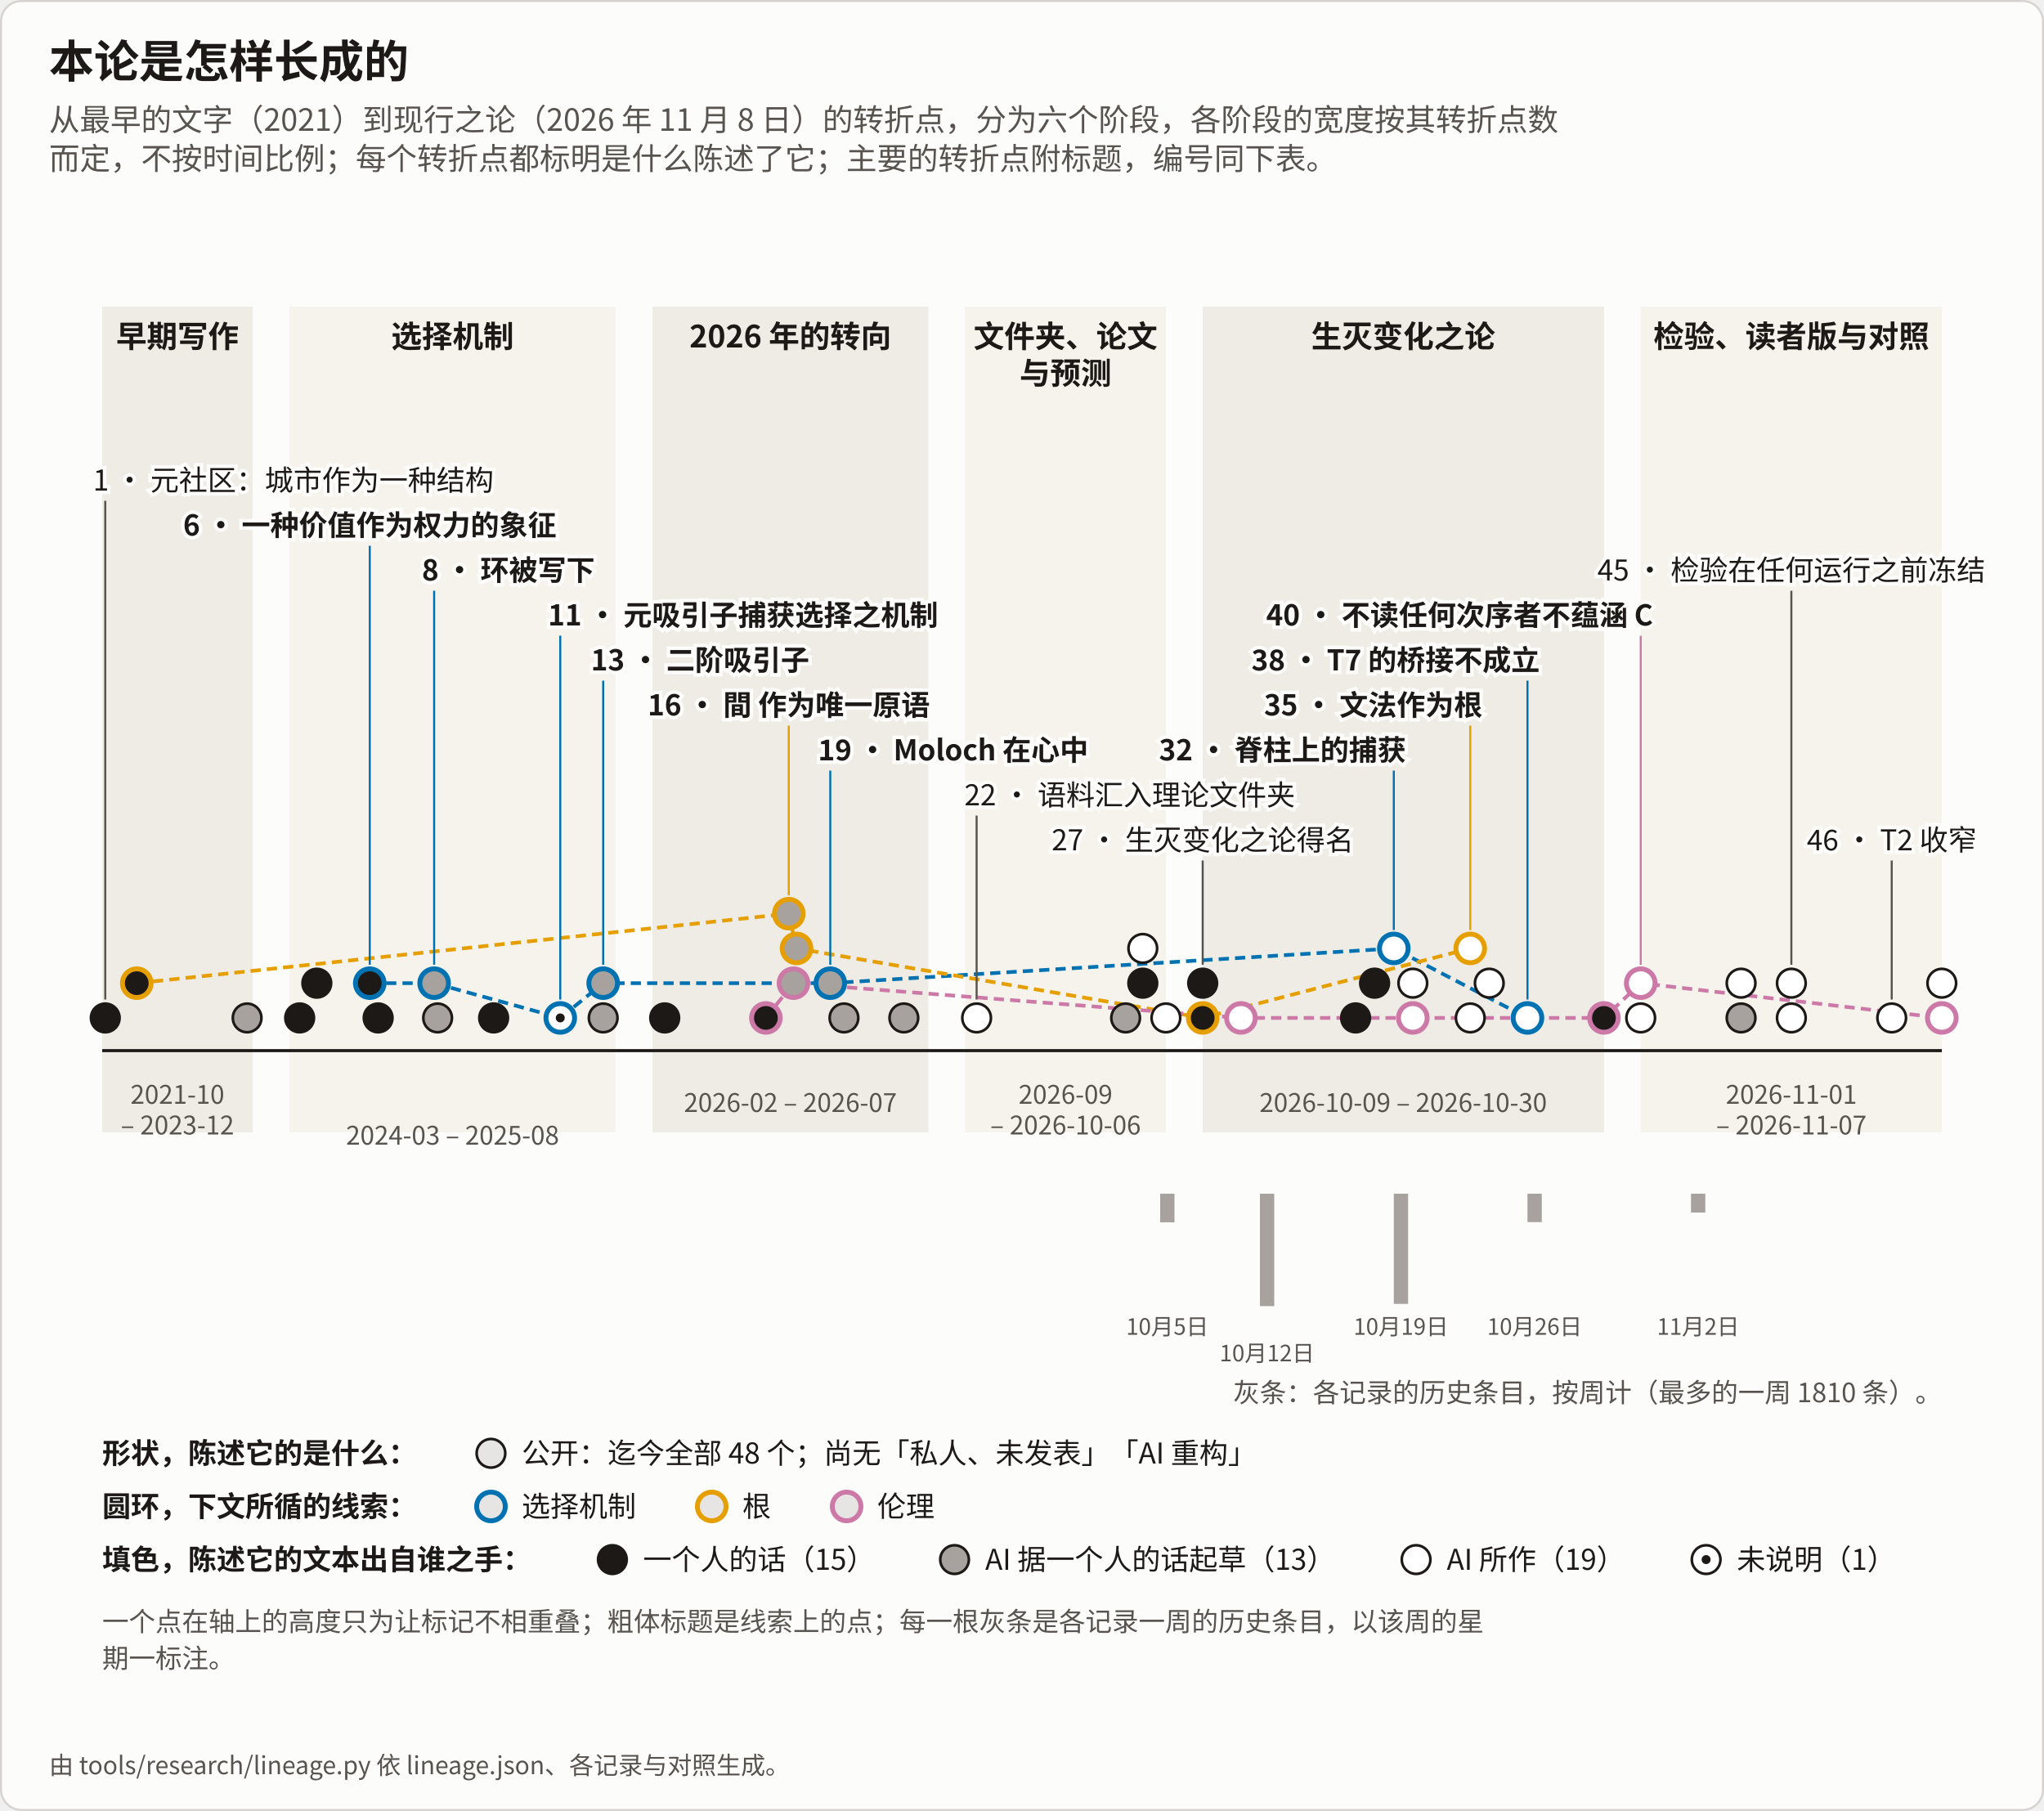
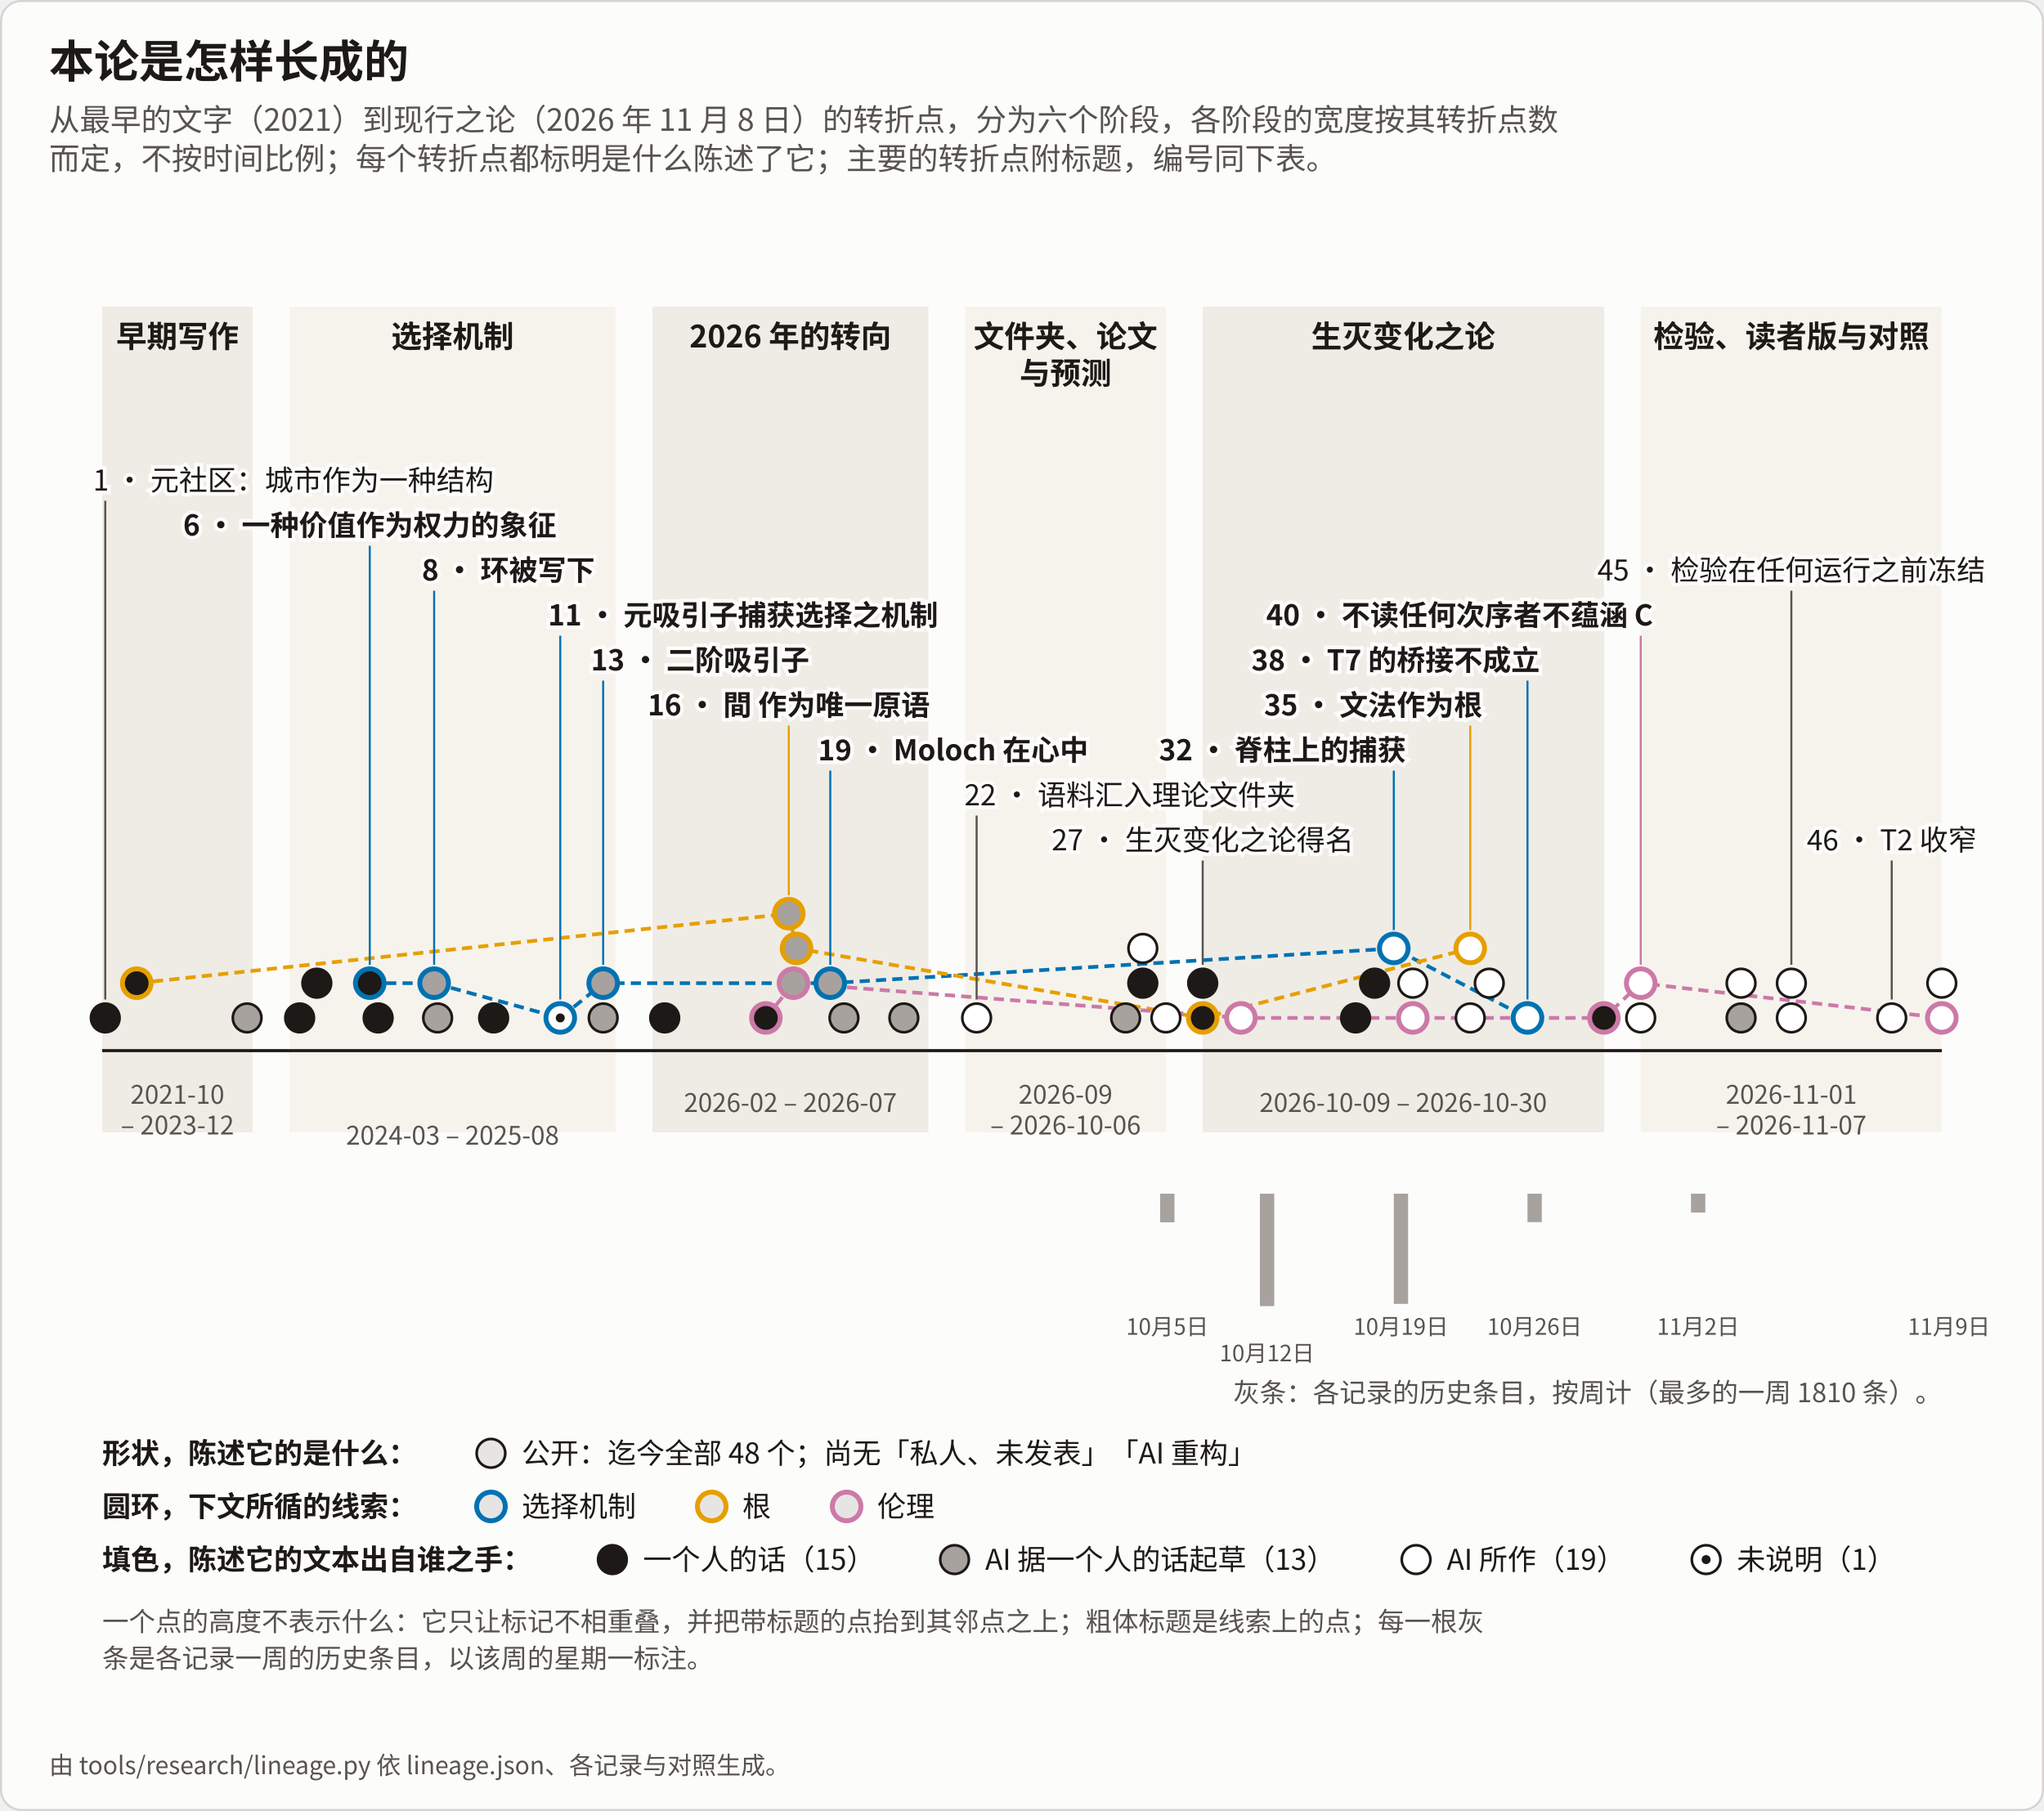
<svg xmlns="http://www.w3.org/2000/svg" viewBox="0 0 1000 886" width="1000" height="886" role="img" aria-labelledby="lineage-title" font-family="'PingFang SC', 'Hiragino Sans GB', 'Noto Sans CJK SC', 'Microsoft YaHei', sans-serif">
  <rect x="0.5" y="0.5" width="999" height="885" rx="10" fill="#fcfcfb" stroke="#d6d3d1" />
  <text x="24.0" y="38.0" font-size="22" font-weight="bold" text-anchor="start" fill="#1c1917">本论是怎样长成的</text>
  <text x="24.0" y="64.0" font-size="15" text-anchor="start" fill="#57534e">从最早的文字（2021）到现行之论（2026 年 11 月 8 日）的转折点，分为六个阶段，各阶段的宽度按其转折点数</text>
  <text x="24.0" y="83.0" font-size="15" text-anchor="start" fill="#57534e">而定，不按时间比例；每个转折点都标明是什么陈述了它；主要的转折点附标题，编号同下表。</text>
  <rect x="50.0" y="150" width="73.6" height="404" fill="#efece6" />
  <text x="86.8" y="170.0" font-size="15" font-weight="bold" text-anchor="middle" fill="#1c1917">早期写作</text>
  <text x="86.8" y="540.0" font-size="12.5" text-anchor="middle" fill="#57534e">2021-10</text>
  <text x="86.8" y="555.0" font-size="12.5" text-anchor="middle" fill="#57534e">– 2023-12</text>
  <rect x="141.6" y="150" width="159.5" height="404" fill="#f6f3ed" />
  <text x="221.4" y="170.0" font-size="15" font-weight="bold" text-anchor="middle" fill="#1c1917">选择机制</text>
  <text x="221.4" y="560.0" font-size="12.5" text-anchor="middle" fill="#57534e">2024-03 – 2025-08</text>
  <rect x="319.2" y="150" width="135.0" height="404" fill="#efece6" />
  <text x="386.7" y="170.0" font-size="15" font-weight="bold" text-anchor="middle" fill="#1c1917">2026 年的转向</text>
  <text x="386.7" y="544.0" font-size="12.5" text-anchor="middle" fill="#57534e">2026-02 – 2026-07</text>
  <rect x="472.2" y="150" width="98.2" height="404" fill="#f6f3ed" />
  <text x="521.3" y="170.0" font-size="15" font-weight="bold" text-anchor="middle" fill="#1c1917">文件夹、论文</text>
  <text x="521.3" y="188.0" font-size="15" font-weight="bold" text-anchor="middle" fill="#1c1917">与预测</text>
  <text x="521.3" y="540.0" font-size="12.5" text-anchor="middle" fill="#57534e">2026-09</text>
  <text x="521.3" y="555.0" font-size="12.5" text-anchor="middle" fill="#57534e">– 2026-10-06</text>
  <rect x="588.4" y="150" width="196.4" height="404" fill="#efece6" />
  <text x="686.5" y="170.0" font-size="15" font-weight="bold" text-anchor="middle" fill="#1c1917">生灭变化之论</text>
  <text x="686.5" y="544.0" font-size="12.5" text-anchor="middle" fill="#57534e">2026-10-09 – 2026-10-30</text>
  <rect x="802.7" y="150" width="147.3" height="404" fill="#f6f3ed" />
  <text x="876.4" y="170.0" font-size="15" font-weight="bold" text-anchor="middle" fill="#1c1917">检验、读者版与对照</text>
  <text x="876.4" y="540.0" font-size="12.5" text-anchor="middle" fill="#57534e">2026-11-01</text>
  <text x="876.4" y="555.0" font-size="12.5" text-anchor="middle" fill="#57534e">– 2026-11-07</text>
  <line x1="50" y1="514" x2="950" y2="514" stroke="#1c1917" stroke-width="1.5" />
  <rect x="567.6" y="584.0" width="7" height="14.0" fill="#a8a29e" />
  <rect x="616.4" y="584.0" width="7" height="55.0" fill="#a8a29e" />
  <rect x="681.9" y="584.0" width="7" height="53.9" fill="#a8a29e" />
  <rect x="747.3" y="584.0" width="7" height="13.9" fill="#a8a29e" />
  <rect x="827.3" y="584.0" width="7" height="9.2" fill="#a8a29e" />
+   <rect x="950.0" y="584.0" width="7" height="0.0" fill="#a8a29e" />
  <text x="571.1" y="653.0" font-size="11" text-anchor="middle" fill="#57534e">10月5日</text>
  <text x="619.9" y="666.0" font-size="11" text-anchor="middle" fill="#57534e">10月12日</text>
  <text x="685.4" y="653.0" font-size="11" text-anchor="middle" fill="#57534e">10月19日</text>
  <text x="750.8" y="653.0" font-size="11" text-anchor="middle" fill="#57534e">10月26日</text>
  <text x="830.8" y="653.0" font-size="11" text-anchor="middle" fill="#57534e">11月2日</text>
+   <text x="953.5" y="653.0" font-size="11" text-anchor="middle" fill="#57534e">11月9日</text>
  <text x="950.0" y="686.0" font-size="13" text-anchor="end" fill="#57534e">灰条：各记录的历史条目，按周计（最多的一周 1810 条）。</text>
  <path d="M180.9,481.0 L212.4,481.0 L274.1,498.0 L295.1,481.0 L406.2,481.0 L681.9,464.0 L747.3,498.0" fill="none" stroke="#0072B2" stroke-width="1.8" stroke-dasharray="5 3" />
  <path d="M66.9,481.0 L385.9,447.0 L389.7,464.0 L588.4,498.0 L719.3,464.0" fill="none" stroke="#E69F00" stroke-width="1.8" stroke-dasharray="5 3" />
  <path d="M374.7,498.0 L388.2,481.0 L607.1,498.0 L691.2,498.0 L784.7,498.0 L802.7,481.0 L950.0,498.0" fill="none" stroke="#CC79A7" stroke-width="1.8" stroke-dasharray="5 3" />
  <circle cx="51.5" cy="498.0" r="7" fill="#1c1917" stroke="#1c1917" stroke-width="1.3" />
  <circle cx="66.9" cy="481.0" r="7" fill="#1c1917" stroke="#E69F00" stroke-width="2.4" />
  <circle cx="120.9" cy="498.0" r="7" fill="#a8a29e" stroke="#1c1917" stroke-width="1.3" />
  <circle cx="146.6" cy="498.0" r="7" fill="#1c1917" stroke="#1c1917" stroke-width="1.3" />
  <circle cx="155.0" cy="481.0" r="7" fill="#1c1917" stroke="#1c1917" stroke-width="1.3" />
  <circle cx="180.9" cy="481.0" r="7" fill="#1c1917" stroke="#0072B2" stroke-width="2.4" />
  <circle cx="185.0" cy="498.0" r="7" fill="#1c1917" stroke="#1c1917" stroke-width="1.3" />
  <circle cx="212.4" cy="481.0" r="7" fill="#a8a29e" stroke="#0072B2" stroke-width="2.4" />
  <circle cx="214.1" cy="498.0" r="7" fill="#a8a29e" stroke="#1c1917" stroke-width="1.3" />
  <circle cx="241.5" cy="498.0" r="7" fill="#1c1917" stroke="#1c1917" stroke-width="1.3" />
  <circle cx="274.1" cy="498.0" r="7" fill="#ffffff" stroke="#0072B2" stroke-width="2.4" />
  <circle cx="274.1" cy="498.0" r="2.2" fill="#1c1917" />
  <circle cx="295.1" cy="498.0" r="7" fill="#a8a29e" stroke="#1c1917" stroke-width="1.3" />
  <circle cx="295.1" cy="481.0" r="7" fill="#a8a29e" stroke="#0072B2" stroke-width="2.4" />
  <circle cx="325.2" cy="498.0" r="7" fill="#1c1917" stroke="#1c1917" stroke-width="1.3" />
  <circle cx="374.7" cy="498.0" r="7" fill="#1c1917" stroke="#CC79A7" stroke-width="2.4" />
  <circle cx="385.9" cy="447.0" r="7" fill="#a8a29e" stroke="#E69F00" stroke-width="2.4" />
  <circle cx="388.2" cy="481.0" r="7" fill="#a8a29e" stroke="#CC79A7" stroke-width="2.4" />
  <circle cx="389.7" cy="464.0" r="7" fill="#a8a29e" stroke="#E69F00" stroke-width="2.4" />
  <circle cx="406.2" cy="481.0" r="7" fill="#a8a29e" stroke="#0072B2" stroke-width="2.4" />
  <circle cx="412.9" cy="498.0" r="7" fill="#a8a29e" stroke="#1c1917" stroke-width="1.3" />
  <circle cx="442.2" cy="498.0" r="7" fill="#a8a29e" stroke="#1c1917" stroke-width="1.3" />
  <circle cx="477.8" cy="498.0" r="7" fill="#ffffff" stroke="#1c1917" stroke-width="1.3" />
  <circle cx="550.7" cy="498.0" r="7" fill="#a8a29e" stroke="#1c1917" stroke-width="1.3" />
  <circle cx="559.1" cy="481.0" r="7" fill="#1c1917" stroke="#1c1917" stroke-width="1.3" />
  <circle cx="559.1" cy="464.0" r="7" fill="#ffffff" stroke="#1c1917" stroke-width="1.3" />
  <circle cx="570.4" cy="498.0" r="7" fill="#ffffff" stroke="#1c1917" stroke-width="1.3" />
  <circle cx="588.4" cy="481.0" r="7" fill="#1c1917" stroke="#1c1917" stroke-width="1.3" />
  <circle cx="588.4" cy="498.0" r="7" fill="#1c1917" stroke="#E69F00" stroke-width="2.4" />
  <circle cx="607.1" cy="498.0" r="7" fill="#ffffff" stroke="#CC79A7" stroke-width="2.4" />
  <circle cx="663.2" cy="498.0" r="7" fill="#1c1917" stroke="#1c1917" stroke-width="1.3" />
  <circle cx="672.5" cy="481.0" r="7" fill="#1c1917" stroke="#1c1917" stroke-width="1.3" />
  <circle cx="681.9" cy="464.0" r="7" fill="#ffffff" stroke="#0072B2" stroke-width="2.4" />
  <circle cx="691.2" cy="498.0" r="7" fill="#ffffff" stroke="#CC79A7" stroke-width="2.4" />
  <circle cx="691.2" cy="481.0" r="7" fill="#ffffff" stroke="#1c1917" stroke-width="1.3" />
  <circle cx="719.3" cy="464.0" r="7" fill="#ffffff" stroke="#E69F00" stroke-width="2.4" />
  <circle cx="719.3" cy="498.0" r="7" fill="#ffffff" stroke="#1c1917" stroke-width="1.3" />
  <circle cx="728.6" cy="481.0" r="7" fill="#ffffff" stroke="#1c1917" stroke-width="1.3" />
  <circle cx="747.3" cy="498.0" r="7" fill="#ffffff" stroke="#0072B2" stroke-width="2.4" />
  <circle cx="784.7" cy="498.0" r="7" fill="#1c1917" stroke="#CC79A7" stroke-width="2.4" />
  <circle cx="802.7" cy="481.0" r="7" fill="#ffffff" stroke="#CC79A7" stroke-width="2.4" />
  <circle cx="802.7" cy="498.0" r="7" fill="#ffffff" stroke="#1c1917" stroke-width="1.3" />
  <circle cx="851.8" cy="498.0" r="7" fill="#a8a29e" stroke="#1c1917" stroke-width="1.3" />
  <circle cx="851.8" cy="481.0" r="7" fill="#ffffff" stroke="#1c1917" stroke-width="1.3" />
  <circle cx="876.4" cy="498.0" r="7" fill="#ffffff" stroke="#1c1917" stroke-width="1.3" />
  <circle cx="876.4" cy="481.0" r="7" fill="#ffffff" stroke="#1c1917" stroke-width="1.3" />
  <circle cx="925.5" cy="498.0" r="7" fill="#ffffff" stroke="#1c1917" stroke-width="1.3" />
  <circle cx="950.0" cy="498.0" r="7" fill="#ffffff" stroke="#CC79A7" stroke-width="2.4" />
  <circle cx="950.0" cy="481.0" r="7" fill="#ffffff" stroke="#1c1917" stroke-width="1.3" />
  <line x1="51.5" y1="489.0" x2="51.5" y2="245.0" stroke="#57534e" stroke-width="1" />
  <text x="45.5" y="240.0" font-size="14" text-anchor="start" fill="#1c1917" stroke="#fcfcfb" stroke-width="3.5" paint-order="stroke">1 · 元社区：城市作为一种结构</text>
  <line x1="180.9" y1="472.0" x2="180.9" y2="267.0" stroke="#0072B2" stroke-width="1" />
  <text x="180.9" y="262.0" font-size="14" font-weight="bold" text-anchor="middle" fill="#1c1917" stroke="#fcfcfb" stroke-width="3.5" paint-order="stroke">6 · 一种价值作为权力的象征</text>
  <line x1="212.4" y1="472.0" x2="212.4" y2="289.0" stroke="#0072B2" stroke-width="1" />
  <text x="206.4" y="284.0" font-size="14" font-weight="bold" text-anchor="start" fill="#1c1917" stroke="#fcfcfb" stroke-width="3.5" paint-order="stroke">8 · 环被写下</text>
  <line x1="274.1" y1="489.0" x2="274.1" y2="311.0" stroke="#0072B2" stroke-width="1" />
  <text x="268.1" y="306.0" font-size="14" font-weight="bold" text-anchor="start" fill="#1c1917" stroke="#fcfcfb" stroke-width="3.5" paint-order="stroke">11 · 元吸引子捕获选择之机制</text>
  <line x1="295.1" y1="472.0" x2="295.1" y2="333.0" stroke="#0072B2" stroke-width="1" />
  <text x="289.1" y="328.0" font-size="14" font-weight="bold" text-anchor="start" fill="#1c1917" stroke="#fcfcfb" stroke-width="3.5" paint-order="stroke">13 · 二阶吸引子</text>
  <line x1="385.9" y1="438.0" x2="385.9" y2="355.0" stroke="#E69F00" stroke-width="1" />
  <text x="385.9" y="350.0" font-size="14" font-weight="bold" text-anchor="middle" fill="#1c1917" stroke="#fcfcfb" stroke-width="3.5" paint-order="stroke">16 · 間 作为唯一原语</text>
  <line x1="406.2" y1="472.0" x2="406.2" y2="377.0" stroke="#0072B2" stroke-width="1" />
  <text x="400.2" y="372.0" font-size="14" font-weight="bold" text-anchor="start" fill="#1c1917" stroke="#fcfcfb" stroke-width="3.5" paint-order="stroke">19 · Moloch 在心中</text>
  <line x1="477.8" y1="489.0" x2="477.8" y2="399.0" stroke="#57534e" stroke-width="1" />
  <text x="471.8" y="394.0" font-size="14" text-anchor="start" fill="#1c1917" stroke="#fcfcfb" stroke-width="3.5" paint-order="stroke">22 · 语料汇入理论文件夹</text>
  <line x1="588.4" y1="472.0" x2="588.4" y2="421.0" stroke="#57534e" stroke-width="1" />
  <text x="588.4" y="416.0" font-size="14" text-anchor="middle" fill="#1c1917" stroke="#fcfcfb" stroke-width="3.5" paint-order="stroke">27 · 生灭变化之论得名</text>
  <line x1="681.9" y1="455.0" x2="681.9" y2="377.0" stroke="#0072B2" stroke-width="1" />
  <text x="687.9" y="372.0" font-size="14" font-weight="bold" text-anchor="end" fill="#1c1917" stroke="#fcfcfb" stroke-width="3.5" paint-order="stroke">32 · 脊柱上的捕获</text>
  <line x1="719.3" y1="455.0" x2="719.3" y2="355.0" stroke="#E69F00" stroke-width="1" />
  <text x="725.3" y="350.0" font-size="14" font-weight="bold" text-anchor="end" fill="#1c1917" stroke="#fcfcfb" stroke-width="3.5" paint-order="stroke">35 · 文法作为根</text>
  <line x1="747.3" y1="489.0" x2="747.3" y2="333.0" stroke="#0072B2" stroke-width="1" />
  <text x="753.3" y="328.0" font-size="14" font-weight="bold" text-anchor="end" fill="#1c1917" stroke="#fcfcfb" stroke-width="3.5" paint-order="stroke">38 · T7 的桥接不成立</text>
  <line x1="802.7" y1="472.0" x2="802.7" y2="311.0" stroke="#CC79A7" stroke-width="1" />
  <text x="808.7" y="306.0" font-size="14" font-weight="bold" text-anchor="end" fill="#1c1917" stroke="#fcfcfb" stroke-width="3.5" paint-order="stroke">40 · 不读任何次序者不蕴涵 C</text>
  <line x1="876.4" y1="472.0" x2="876.4" y2="289.0" stroke="#57534e" stroke-width="1" />
  <text x="876.4" y="284.0" font-size="14" text-anchor="middle" fill="#1c1917" stroke="#fcfcfb" stroke-width="3.5" paint-order="stroke">45 · 检验在任何运行之前冻结</text>
  <line x1="925.5" y1="489.0" x2="925.5" y2="421.0" stroke="#57534e" stroke-width="1" />
  <text x="925.5" y="416.0" font-size="14" text-anchor="middle" fill="#1c1917" stroke="#fcfcfb" stroke-width="3.5" paint-order="stroke">46 · T2 收窄</text>
  <text x="50.0" y="716.0" font-size="14" font-weight="bold" text-anchor="start" fill="#1c1917">形状，陈述它的是什么：</text>
  <circle cx="240.2" cy="711.0" r="7" fill="#e7e5e4" stroke="#1c1917" stroke-width="1.3" />
  <text x="255.2" y="716.0" font-size="14" text-anchor="start" fill="#1c1917">公开：迄今全部 48 个；尚无「私人、未发表」「AI 重构」</text>
  <text x="50.0" y="742.0" font-size="14" font-weight="bold" text-anchor="start" fill="#1c1917">圆环，下文所循的线索：</text>
  <circle cx="240.2" cy="737.0" r="7" fill="#e7e5e4" stroke="#0072B2" stroke-width="2.4" />
  <text x="255.2" y="742.0" font-size="14" text-anchor="start" fill="#1c1917">选择机制</text>
  <circle cx="348.2" cy="737.0" r="7" fill="#e7e5e4" stroke="#E69F00" stroke-width="2.4" />
  <text x="363.2" y="742.0" font-size="14" text-anchor="start" fill="#1c1917">根</text>
  <circle cx="414.2" cy="737.0" r="7" fill="#e7e5e4" stroke="#CC79A7" stroke-width="2.4" />
  <text x="429.2" y="742.0" font-size="14" text-anchor="start" fill="#1c1917">伦理</text>
  <text x="50.0" y="768.0" font-size="14" font-weight="bold" text-anchor="start" fill="#1c1917">填色，陈述它的文本出自谁之手：</text>
  <circle cx="299.6" cy="763.0" r="7" fill="#1c1917" stroke="#1c1917" stroke-width="1.3" />
  <text x="314.6" y="768.0" font-size="14" text-anchor="start" fill="#1c1917">一个人的话（15）</text>
  <circle cx="467.0" cy="763.0" r="7" fill="#a8a29e" stroke="#1c1917" stroke-width="1.3" />
  <text x="482.0" y="768.0" font-size="14" text-anchor="start" fill="#1c1917">AI 据一个人的话起草（13）</text>
  <circle cx="692.8" cy="763.0" r="7" fill="#ffffff" stroke="#1c1917" stroke-width="1.3" />
  <text x="707.8" y="768.0" font-size="14" text-anchor="start" fill="#1c1917">AI 所作（19）</text>
  <circle cx="834.7" cy="763.0" r="7" fill="#ffffff" stroke="#1c1917" stroke-width="1.3" />
  <circle cx="834.7" cy="763.0" r="2.2" fill="#1c1917" />
  <text x="849.7" y="768.0" font-size="14" text-anchor="start" fill="#1c1917">未说明（1）</text>
-   <text x="50.0" y="798.0" font-size="13" text-anchor="start" fill="#57534e">一个点在轴上的高度只为让标记不相重叠；粗体标题是线索上的点；每一根灰条是各记录一周的历史条目，以该周的星</text>
-   <text x="50.0" y="816.0" font-size="13" text-anchor="start" fill="#57534e">期一标注。</text>
+   <text x="50.0" y="798.0" font-size="13" text-anchor="start" fill="#57534e">一个点的高度不表示什么：它只让标记不相重叠，并把带标题的点抬到其邻点之上；粗体标题是线索上的点；每一根灰</text>
+   <text x="50.0" y="816.0" font-size="13" text-anchor="start" fill="#57534e">条是各记录一周的历史条目，以该周的星期一标注。</text>
  <text x="24.0" y="868.0" font-size="12" text-anchor="start" fill="#57534e">由 tools/research/lineage.py 依 lineage.json、各记录与对照生成。</text>
</svg>
